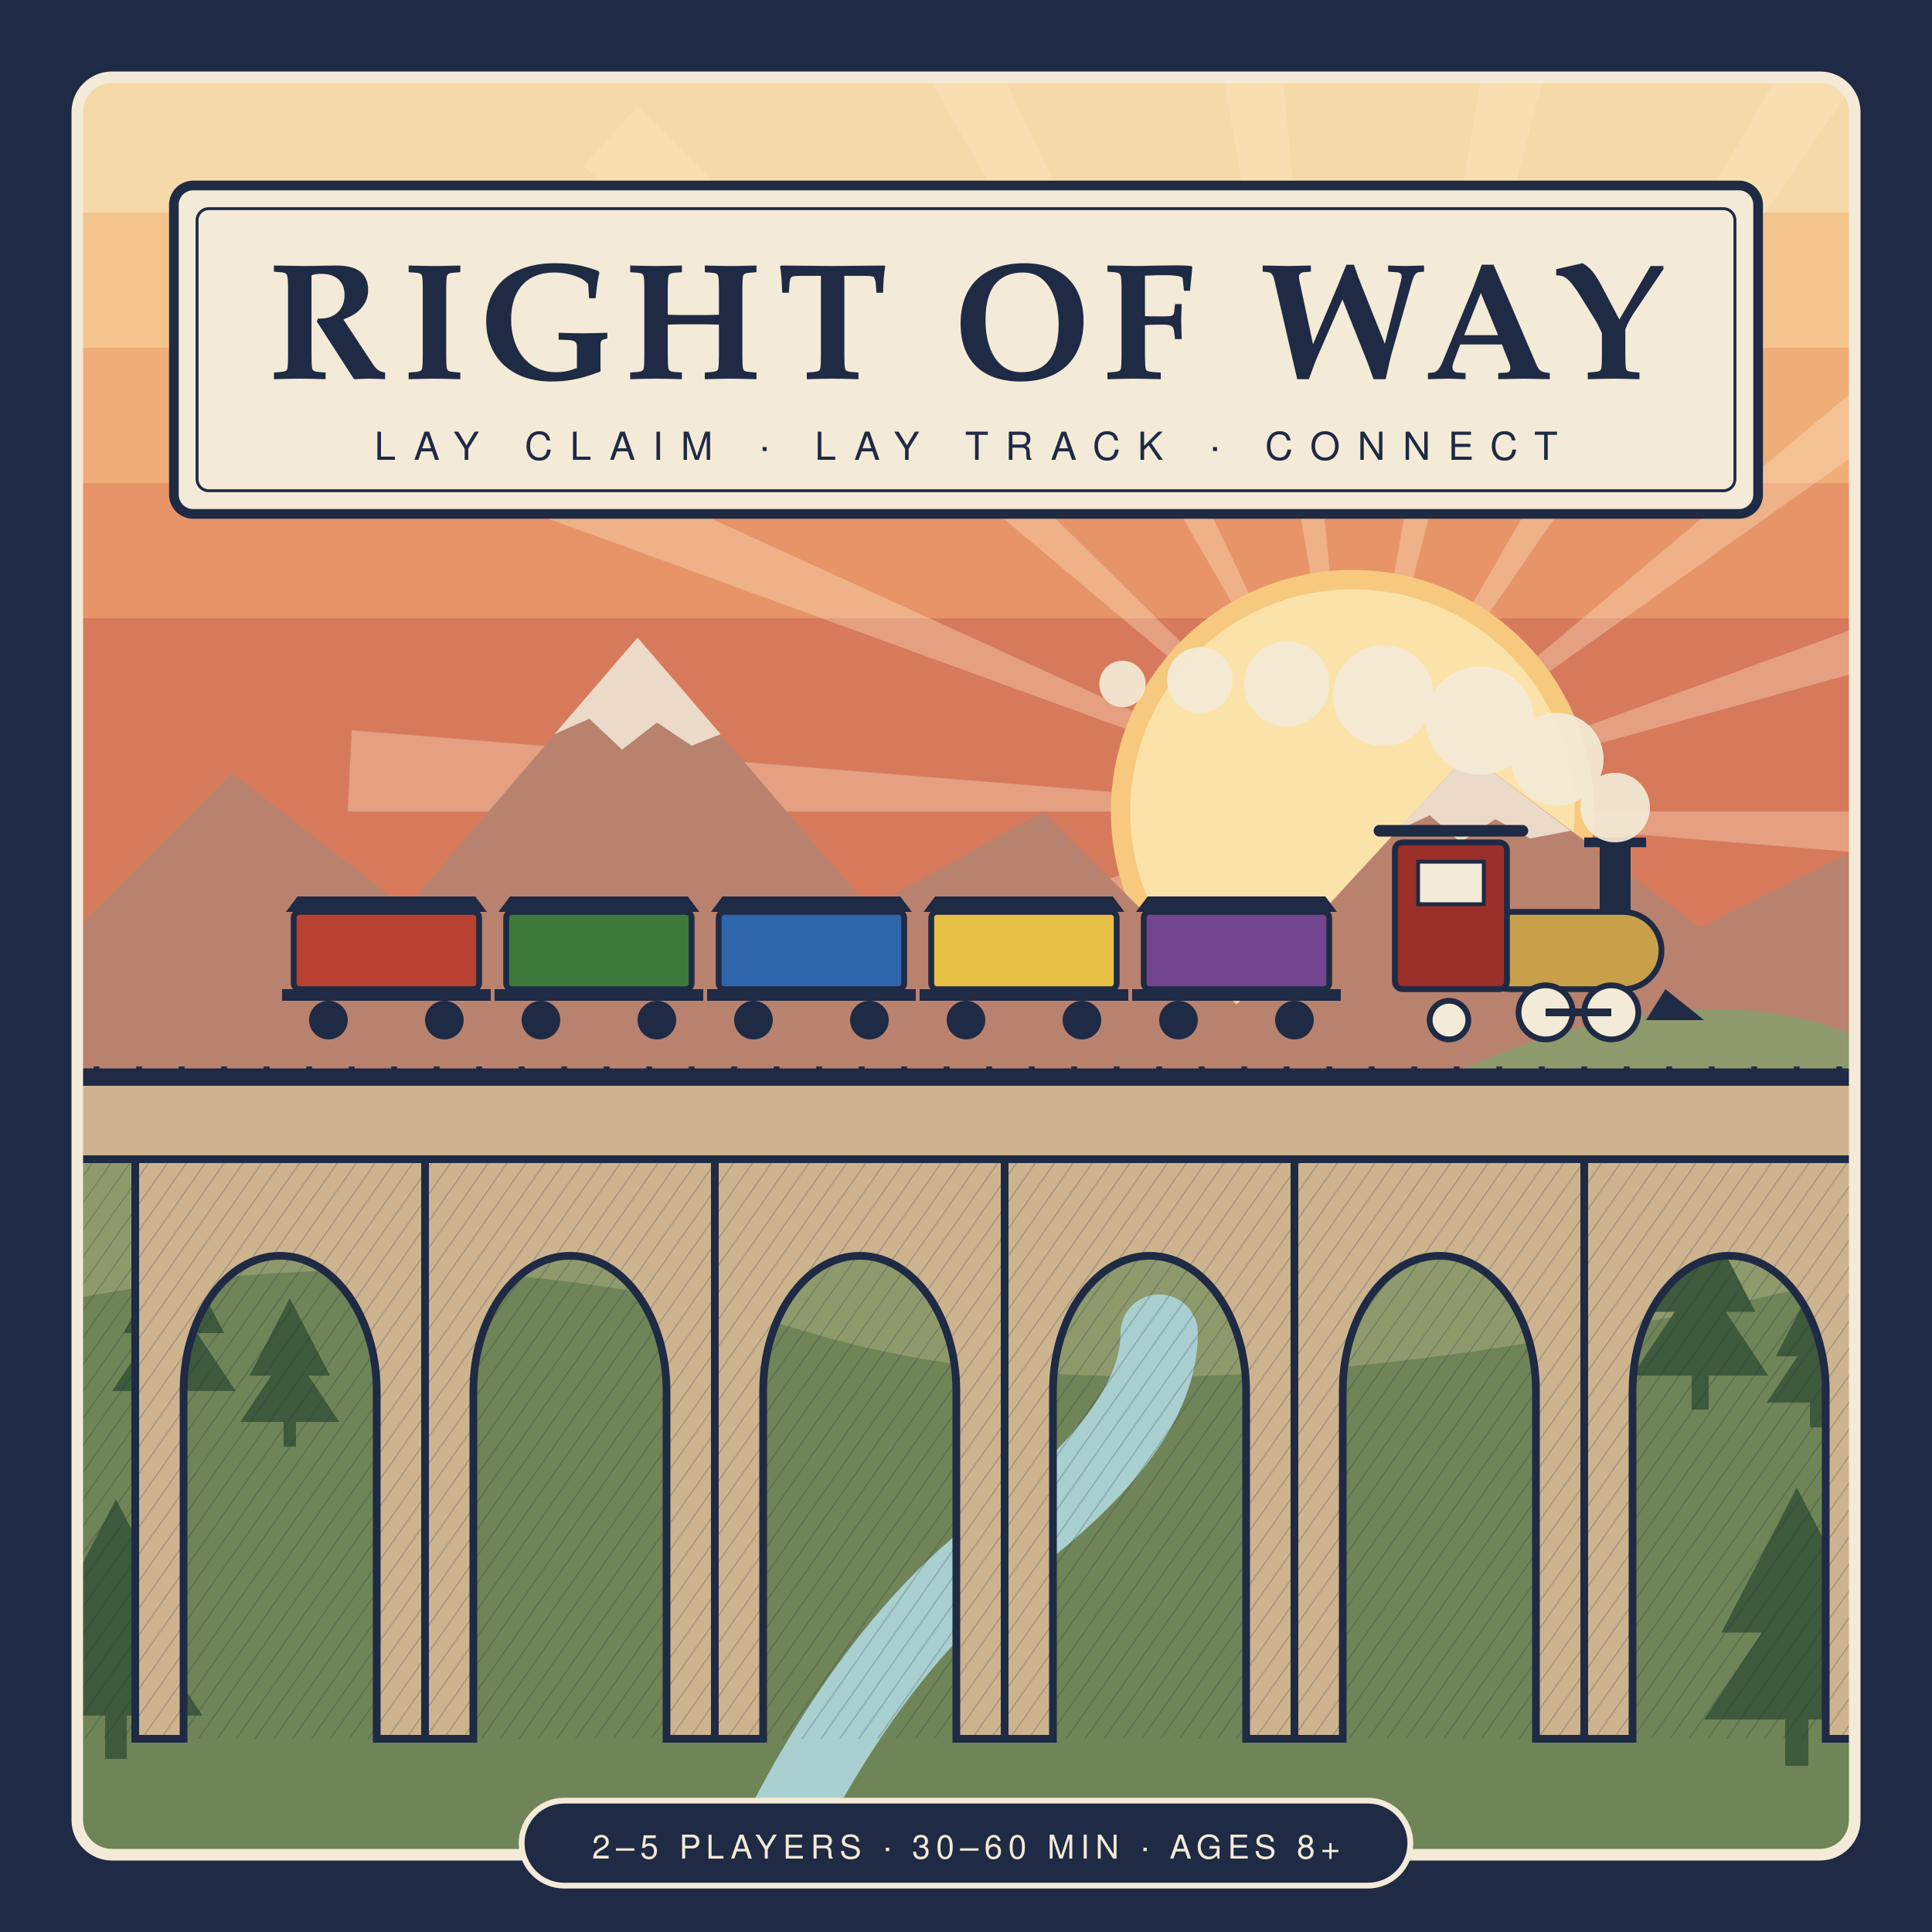
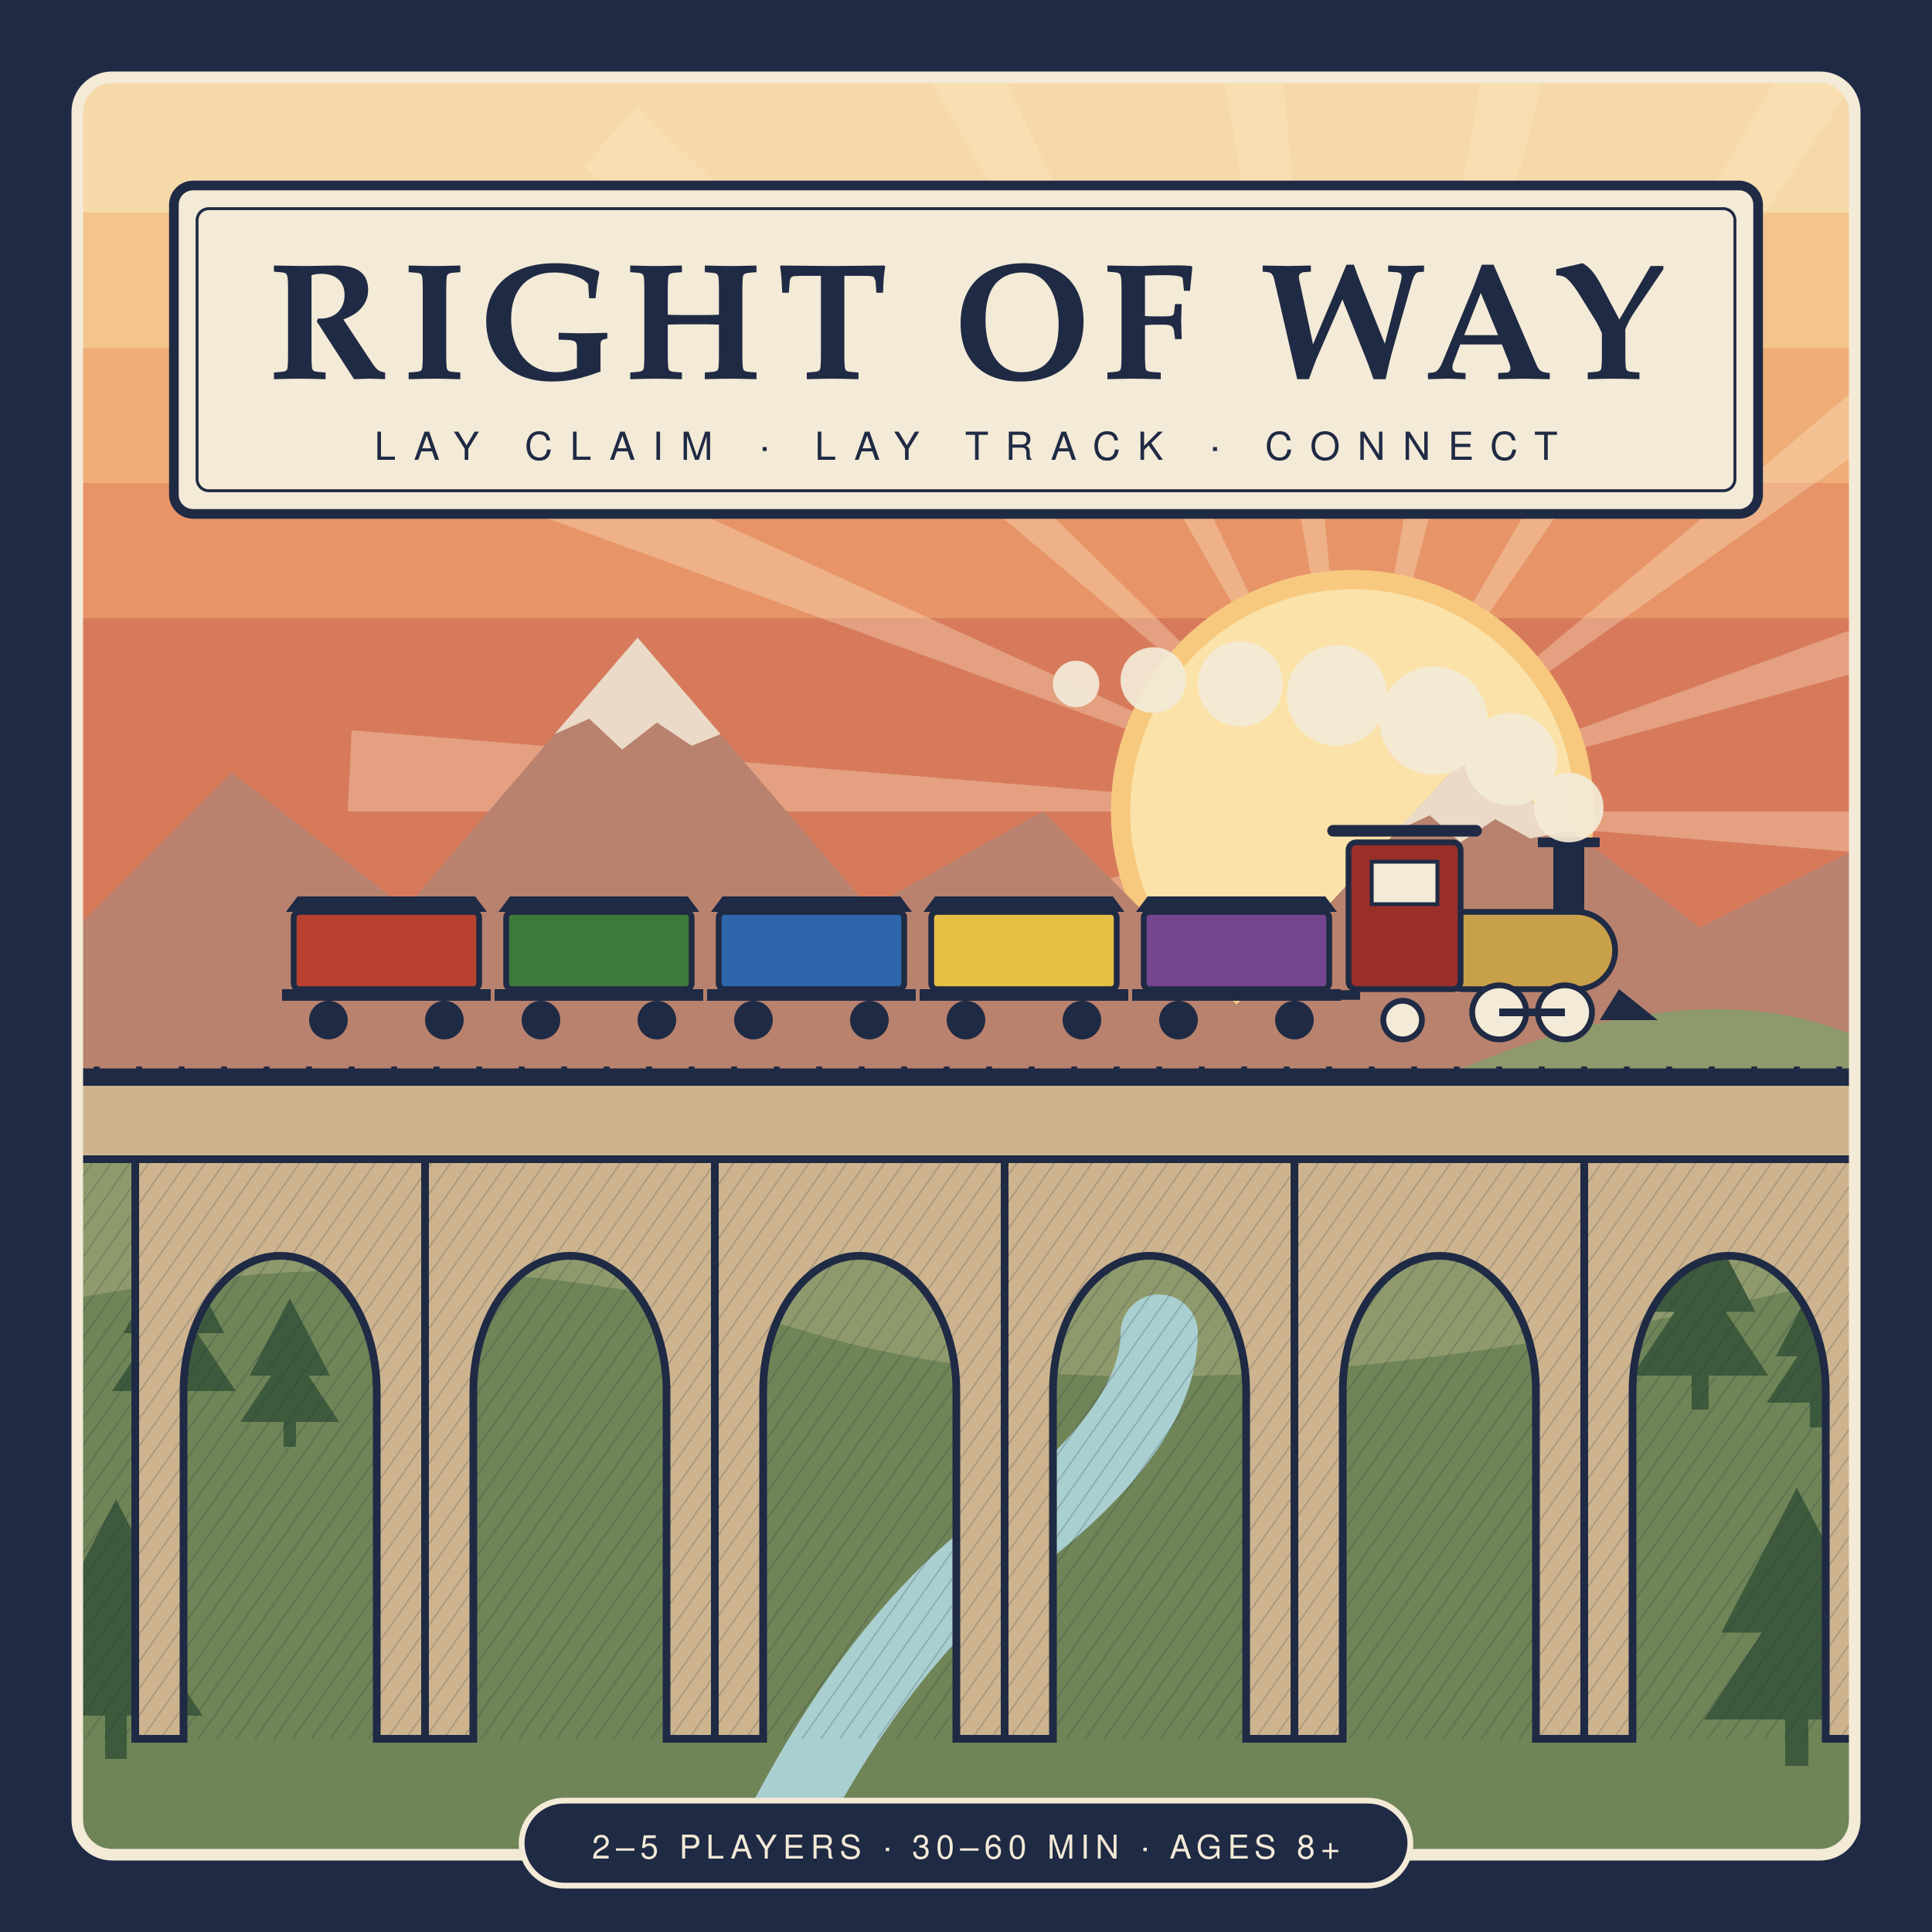
<svg xmlns="http://www.w3.org/2000/svg" viewBox="0 0 1000 1000" width="1000" height="1000">
  <defs>
    <clipPath id="win">
      <rect x="40" y="40" width="920" height="920" rx="18" />
    </clipPath>
    <pattern id="hatch" width="8" height="8" patternUnits="userSpaceOnUse" patternTransform="rotate(35)">
      <path d="M0 0V8" stroke="#1f2a44" stroke-width="1.2" opacity="0.25" />
    </pattern>
  </defs>
  <rect width="1000" height="1000" fill="#1f2a44" />
  <g clip-path="url(#win)">
    <rect x="0" y="40" width="1000" height="1000" fill="#f6d9a8" />
    <rect x="0" y="110" width="1000" height="1000" fill="#f3c58c" />
    <rect x="0" y="180" width="1000" height="1000" fill="#efae78" />
    <rect x="0" y="250" width="1000" height="1000" fill="#e79468" />
    <rect x="0" y="320" width="1000" height="1000" fill="#d77a5c" />
    <g transform="translate(700 420)">
      <path d="M0 0L520 0L518 42Z" fill="#fbe7c2" opacity="0.35" />
      <path d="M0 0L489 178L473 216Z" fill="#fbe7c2" opacity="0.35" />
      <path d="M0 0L398 334L370 365Z" fill="#fbe7c2" opacity="0.35" />
      <path d="M0 0L260 450L223 470Z" fill="#fbe7c2" opacity="0.35" />
      <path d="M0 0L90 512L49 518Z" fill="#fbe7c2" opacity="0.35" />
      <path d="M0 0L-90 512L-131 503Z" fill="#fbe7c2" opacity="0.35" />
      <path d="M0 0L-260 450L-295 428Z" fill="#fbe7c2" opacity="0.35" />
      <path d="M0 0L-398 334L-424 301Z" fill="#fbe7c2" opacity="0.35" />
      <path d="M0 0L-489 178L-501 138Z" fill="#fbe7c2" opacity="0.35" />
      <path d="M0 0L-520 0L-518 -42Z" fill="#fbe7c2" opacity="0.35" />
      <path d="M0 0L-489 -178L-473 -216Z" fill="#fbe7c2" opacity="0.35" />
      <path d="M0 0L-398 -334L-370 -365Z" fill="#fbe7c2" opacity="0.35" />
      <path d="M0 0L-260 -450L-223 -470Z" fill="#fbe7c2" opacity="0.35" />
      <path d="M0 0L-90 -512L-49 -518Z" fill="#fbe7c2" opacity="0.35" />
      <path d="M0 0L90 -512L131 -503Z" fill="#fbe7c2" opacity="0.35" />
      <path d="M0 0L260 -450L295 -428Z" fill="#fbe7c2" opacity="0.35" />
      <path d="M0 0L398 -334L424 -301Z" fill="#fbe7c2" opacity="0.35" />
      <path d="M0 0L489 -178L501 -138Z" fill="#fbe7c2" opacity="0.35" />
      <circle r="120" fill="#fbe2a8" />
      <circle r="120" fill="none" stroke="#f6c97f" stroke-width="10" />
    </g>
    <path d="M0 520L120 400L210 470L330 330L450 470L540 420L640 520L760 390L880 480L1000 420V1000H0Z" fill="#b8826e" />
    <path d="M330 330L287 380L305 372L322 388L340 374L358 386L373 380Z M760 390L723 430L740 422L756 436L774 424L792 434L813 430Z" fill="#f3ead7" opacity="0.85" />
    <path d="M0 600Q180 520 360 590T720 570T1000 560V1000H0Z" fill="#8e9a6c" />
    <path d="M0 680Q220 630 420 690T1000 650V1000H0Z" fill="#6f8457" />
    <path d="M380 1000Q440 860 520 800T600 690" fill="none" stroke="#a9cfd0" stroke-width="40" stroke-linecap="round" />
    <path transform="translate(90 700) scale(1)" d="M0 -60L26 -10H12L32 20H-32L-12 -10H-26Z M-4 20H4V36H-4Z" fill="#3e5a3c" />
    <path transform="translate(150 720) scale(0.8)" d="M0 -60L26 -10H12L32 20H-32L-12 -10H-26Z M-4 20H4V36H-4Z" fill="#3e5a3c" />
    <path transform="translate(880 690) scale(1.1)" d="M0 -60L26 -10H12L32 20H-32L-12 -10H-26Z M-4 20H4V36H-4Z" fill="#3e5a3c" />
    <path transform="translate(940 710) scale(0.8)" d="M0 -60L26 -10H12L32 20H-32L-12 -10H-26Z M-4 20H4V36H-4Z" fill="#3e5a3c" />
    <path transform="translate(60 860) scale(1.4)" d="M0 -60L26 -10H12L32 20H-32L-12 -10H-26Z M-4 20H4V36H-4Z" fill="#3e5a3c" />
    <path transform="translate(930 860) scale(1.5)" d="M0 -60L26 -10H12L32 20H-32L-12 -10H-26Z M-4 20H4V36H-4Z" fill="#3e5a3c" />
    <g fill="#cdb48f" stroke="#1f2a44" stroke-width="4">
      <path d="M40 560H960V600H40Z" />
      <path d="M70 600H220V900H195V720A50 70 0 0 0 95 720V900H70Z" />
      <path d="M220 600H370V900H345V720A50 70 0 0 0 245 720V900H220Z" />
      <path d="M370 600H520V900H495V720A50 70 0 0 0 395 720V900H370Z" />
      <path d="M520 600H670V900H645V720A50 70 0 0 0 545 720V900H520Z" />
      <path d="M670 600H820V900H795V720A50 70 0 0 0 695 720V900H670Z" />
      <path d="M820 600H970V900H945V720A50 70 0 0 0 845 720V900H820Z" />
    </g>
    <rect x="40" y="600" width="920" height="300" fill="url(#hatch)" />
    <path d="M40 556H960" stroke="#1f2a44" stroke-width="6" />
    <path d="M50 552V560" stroke="#1f2a44" stroke-width="3" />
    <path d="M72 552V560" stroke="#1f2a44" stroke-width="3" />
    <path d="M94 552V560" stroke="#1f2a44" stroke-width="3" />
    <path d="M116 552V560" stroke="#1f2a44" stroke-width="3" />
    <path d="M138 552V560" stroke="#1f2a44" stroke-width="3" />
    <path d="M160 552V560" stroke="#1f2a44" stroke-width="3" />
    <path d="M182 552V560" stroke="#1f2a44" stroke-width="3" />
    <path d="M204 552V560" stroke="#1f2a44" stroke-width="3" />
    <path d="M226 552V560" stroke="#1f2a44" stroke-width="3" />
    <path d="M248 552V560" stroke="#1f2a44" stroke-width="3" />
    <path d="M270 552V560" stroke="#1f2a44" stroke-width="3" />
    <path d="M292 552V560" stroke="#1f2a44" stroke-width="3" />
    <path d="M314 552V560" stroke="#1f2a44" stroke-width="3" />
    <path d="M336 552V560" stroke="#1f2a44" stroke-width="3" />
    <path d="M358 552V560" stroke="#1f2a44" stroke-width="3" />
    <path d="M380 552V560" stroke="#1f2a44" stroke-width="3" />
    <path d="M402 552V560" stroke="#1f2a44" stroke-width="3" />
    <path d="M424 552V560" stroke="#1f2a44" stroke-width="3" />
    <path d="M446 552V560" stroke="#1f2a44" stroke-width="3" />
    <path d="M468 552V560" stroke="#1f2a44" stroke-width="3" />
    <path d="M490 552V560" stroke="#1f2a44" stroke-width="3" />
    <path d="M512 552V560" stroke="#1f2a44" stroke-width="3" />
    <path d="M534 552V560" stroke="#1f2a44" stroke-width="3" />
    <path d="M556 552V560" stroke="#1f2a44" stroke-width="3" />
    <path d="M578 552V560" stroke="#1f2a44" stroke-width="3" />
    <path d="M600 552V560" stroke="#1f2a44" stroke-width="3" />
    <path d="M622 552V560" stroke="#1f2a44" stroke-width="3" />
    <path d="M644 552V560" stroke="#1f2a44" stroke-width="3" />
    <path d="M666 552V560" stroke="#1f2a44" stroke-width="3" />
    <path d="M688 552V560" stroke="#1f2a44" stroke-width="3" />
    <path d="M710 552V560" stroke="#1f2a44" stroke-width="3" />
    <path d="M732 552V560" stroke="#1f2a44" stroke-width="3" />
    <path d="M754 552V560" stroke="#1f2a44" stroke-width="3" />
    <path d="M776 552V560" stroke="#1f2a44" stroke-width="3" />
    <path d="M798 552V560" stroke="#1f2a44" stroke-width="3" />
    <path d="M820 552V560" stroke="#1f2a44" stroke-width="3" />
    <path d="M842 552V560" stroke="#1f2a44" stroke-width="3" />
    <path d="M864 552V560" stroke="#1f2a44" stroke-width="3" />
    <path d="M886 552V560" stroke="#1f2a44" stroke-width="3" />
    <path d="M908 552V560" stroke="#1f2a44" stroke-width="3" />
    <path d="M930 552V560" stroke="#1f2a44" stroke-width="3" />
    <path d="M952 552V560" stroke="#1f2a44" stroke-width="3" />
    <g transform="translate(640 506)">
      <rect x="-48" y="-34" width="96" height="40" rx="3" fill="#74468f" stroke="#1f2a44" stroke-width="3" />
      <path d="M-52 -34H52L46 -42H-46Z" fill="#1f2a44" />
      <rect x="-54" y="6" width="108" height="6" fill="#1f2a44" />
      <g fill="#1f2a44">
        <circle cx="-30" cy="22" r="10" />
        <circle cx="30" cy="22" r="10" />
      </g>
    </g>
    <g transform="translate(530 506)">
      <rect x="-48" y="-34" width="96" height="40" rx="3" fill="#e6c045" stroke="#1f2a44" stroke-width="3" />
      <path d="M-52 -34H52L46 -42H-46Z" fill="#1f2a44" />
      <rect x="-54" y="6" width="108" height="6" fill="#1f2a44" />
      <g fill="#1f2a44">
        <circle cx="-30" cy="22" r="10" />
        <circle cx="30" cy="22" r="10" />
      </g>
    </g>
    <g transform="translate(420 506)">
      <rect x="-48" y="-34" width="96" height="40" rx="3" fill="#2e66ab" stroke="#1f2a44" stroke-width="3" />
      <path d="M-52 -34H52L46 -42H-46Z" fill="#1f2a44" />
      <rect x="-54" y="6" width="108" height="6" fill="#1f2a44" />
      <g fill="#1f2a44">
        <circle cx="-30" cy="22" r="10" />
        <circle cx="30" cy="22" r="10" />
      </g>
    </g>
    <g transform="translate(310 506)">
      <rect x="-48" y="-34" width="96" height="40" rx="3" fill="#3d7a3a" stroke="#1f2a44" stroke-width="3" />
      <path d="M-52 -34H52L46 -42H-46Z" fill="#1f2a44" />
      <rect x="-54" y="6" width="108" height="6" fill="#1f2a44" />
      <g fill="#1f2a44">
        <circle cx="-30" cy="22" r="10" />
        <circle cx="30" cy="22" r="10" />
      </g>
    </g>
    <g transform="translate(200 506)">
      <rect x="-48" y="-34" width="96" height="40" rx="3" fill="#b8412f" stroke="#1f2a44" stroke-width="3" />
      <path d="M-52 -34H52L46 -42H-46Z" fill="#1f2a44" />
      <rect x="-54" y="6" width="108" height="6" fill="#1f2a44" />
      <g fill="#1f2a44">
        <circle cx="-30" cy="22" r="10" />
        <circle cx="30" cy="22" r="10" />
      </g>
    </g>
-     <g transform="translate(790 498) scale(-1 1)">
+     <path d="M688 515H704" stroke="#1f2a44" stroke-width="5" />
+     <g transform="translate(766 498) scale(-1 1)">
      <rect x="-70" y="-26" width="98" height="40" rx="20" fill="#c9a04a" stroke="#1f2a44" stroke-width="3" />
      <rect x="10" y="-62" width="58" height="76" rx="4" fill="#9a2f2a" stroke="#1f2a44" stroke-width="3" />
      <rect x="22" y="-52" width="34" height="22" fill="#f3ead7" stroke="#1f2a44" stroke-width="2" />
      <path d="M2 -68H76" stroke="#1f2a44" stroke-width="6" stroke-linecap="round" />
      <rect x="-54" y="-60" width="16" height="34" fill="#1f2a44" />
      <path d="M-62 -62H-30" stroke="#1f2a44" stroke-width="5" />
      <path d="M-72 14L-92 30H-62Z" fill="#1f2a44" />
      <g fill="#f3ead7" stroke="#1f2a44" stroke-width="3">
        <circle cx="-44" cy="26" r="14" />
        <circle cx="-10" cy="26" r="14" />
        <circle cx="40" cy="30" r="10" />
      </g>
      <path d="M-44 26H-10" stroke="#1f2a44" stroke-width="4" />
    </g>
    <g fill="#f3ead7" opacity="0.92">
-       <circle cx="836" cy="418" r="18" />
-       <circle cx="806" cy="393" r="24" />
-       <circle cx="766" cy="373" r="28" />
-       <circle cx="716" cy="360" r="26" />
-       <circle cx="666" cy="354" r="22" />
-       <circle cx="621" cy="352" r="17" />
-       <circle cx="581" cy="354" r="12" />
+       <circle cx="812" cy="418" r="18" />
+       <circle cx="782" cy="393" r="24" />
+       <circle cx="742" cy="373" r="28" />
+       <circle cx="692" cy="360" r="26" />
+       <circle cx="642" cy="354" r="22" />
+       <circle cx="597" cy="352" r="17" />
+       <circle cx="557" cy="354" r="12" />
    </g>
  </g>
  <rect x="40" y="40" width="920" height="920" rx="18" fill="none" stroke="#f3ead7" stroke-width="6" />
  <rect x="90" y="96" width="820" height="170" rx="10" fill="#f3ead7" stroke="#1f2a44" stroke-width="5" />
  <rect x="102" y="108" width="796" height="146" rx="6" fill="none" stroke="#1f2a44" stroke-width="1.5" />
  <text x="500" y="196" text-anchor="middle" font-family="Georgia, 'Iowan Old Style', 'Palatino Linotype', serif" font-size="86" font-weight="700" letter-spacing="6" fill="#1f2a44">RIGHT OF WAY</text>
  <text x="500" y="238" text-anchor="middle" font-family="Helvetica, Arial, sans-serif" font-size="20" letter-spacing="9" fill="#1f2a44">LAY CLAIM · LAY TRACK · CONNECT</text>
  <g transform="translate(500 960)">
    <rect x="-230" y="-28" width="460" height="44" rx="22" fill="#1f2a44" stroke="#f3ead7" stroke-width="3" />
    <text y="2" text-anchor="middle" font-family="Helvetica, Arial, sans-serif" font-size="17" letter-spacing="3" fill="#f3ead7">2–5 PLAYERS · 30–60 MIN · AGES 8+</text>
  </g>
</svg>
